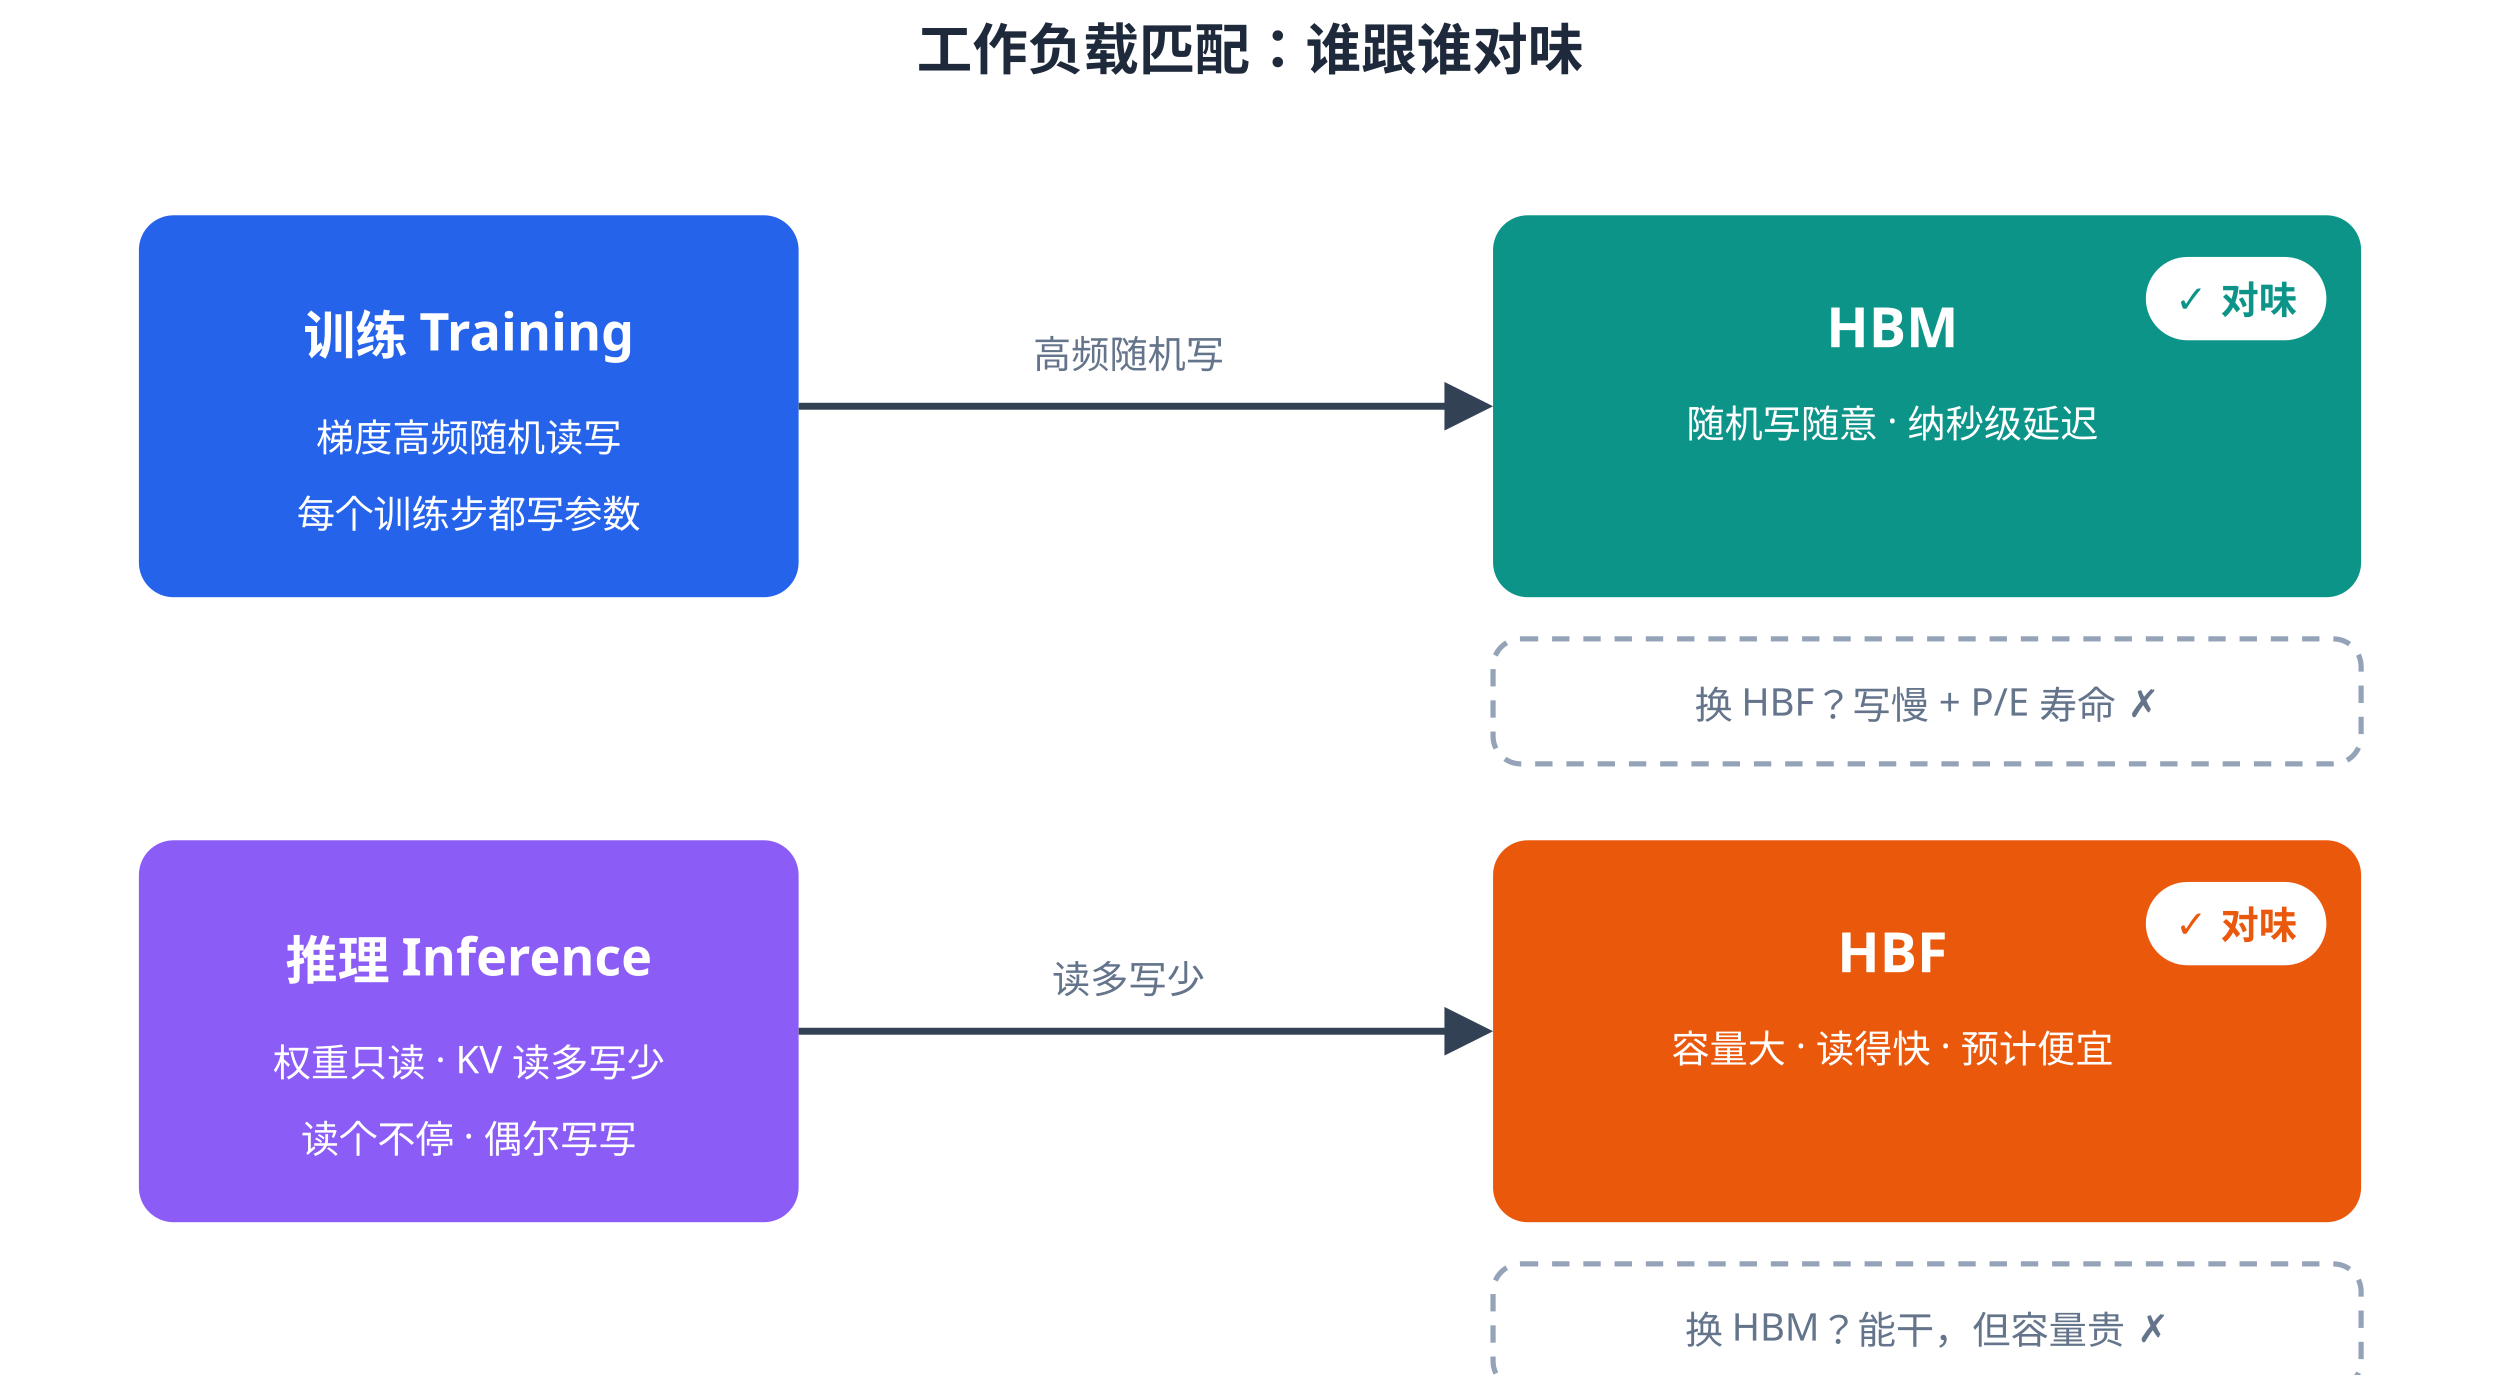
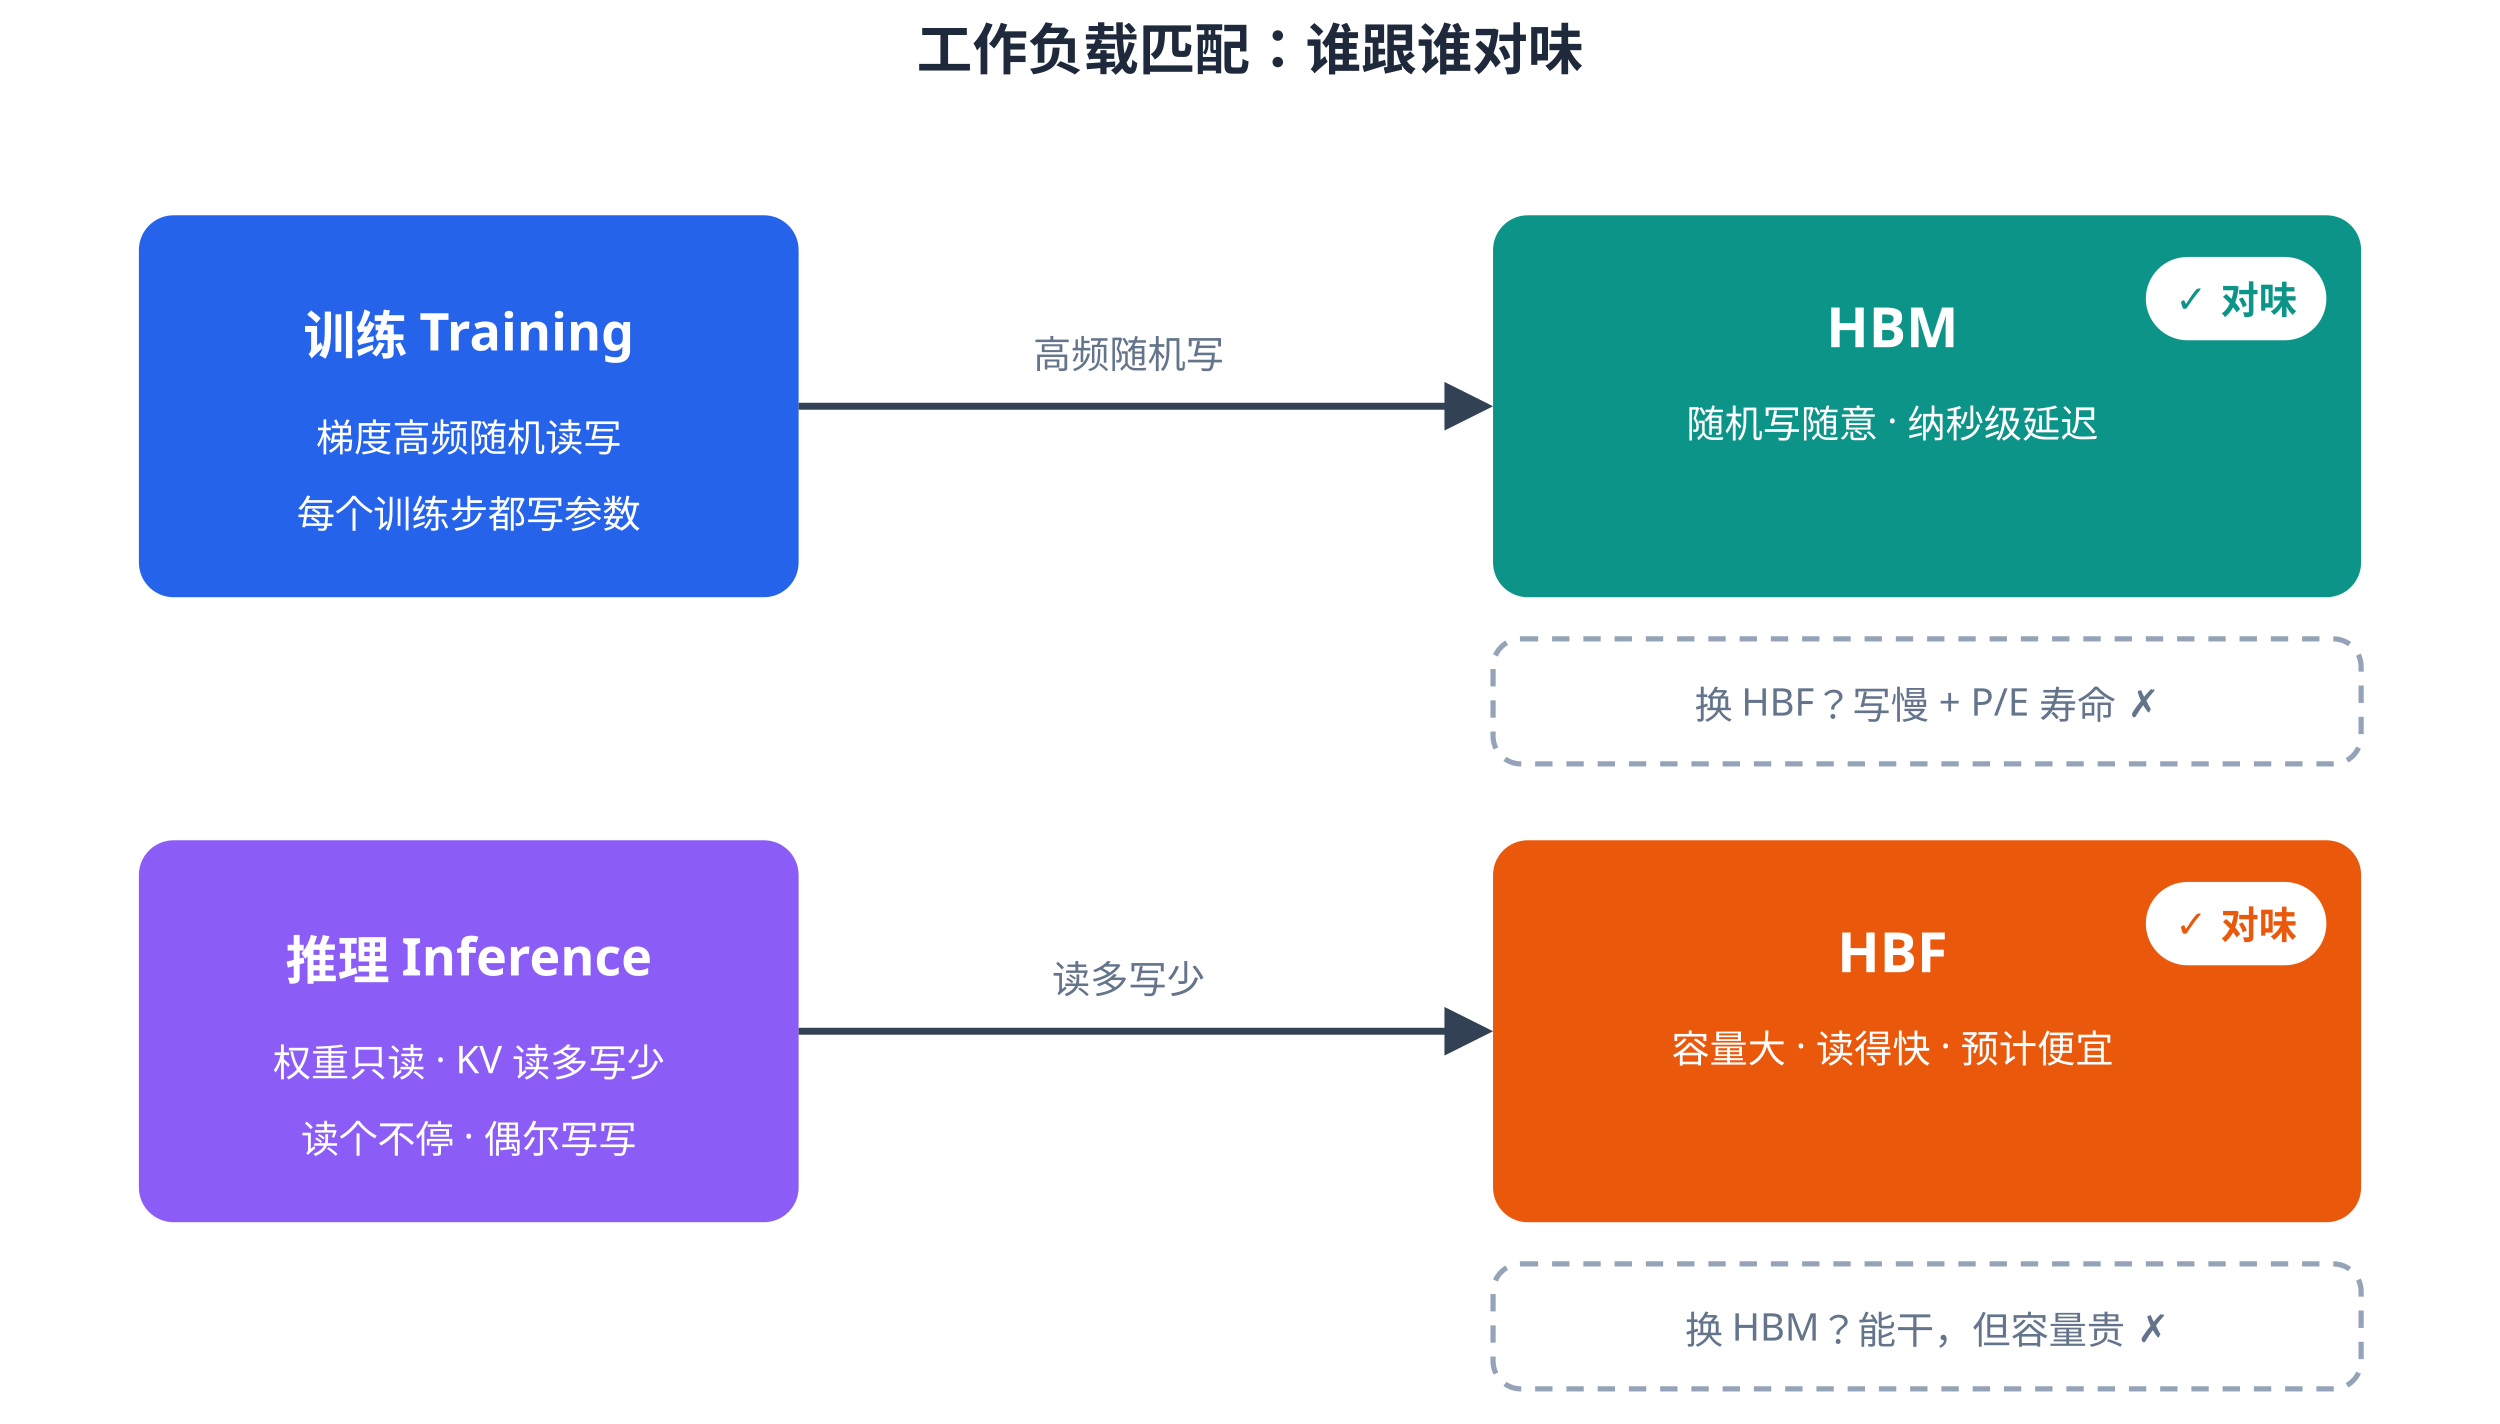
- <svg xmlns="http://www.w3.org/2000/svg" viewBox="0 8 720 396" font-family="'PingFang SC','Microsoft YaHei',sans-serif">
+ <svg xmlns="http://www.w3.org/2000/svg" viewBox="0 8 720 410" font-family="'PingFang SC','Microsoft YaHei',sans-serif">
  <rect x="0" y="0" width="720" height="420" fill="#ffffff" />
  <text x="360" y="28" text-anchor="middle" fill="#1e293b" font-size="16" font-weight="bold">工作负载匹配：谁跟谁对味</text>
  <rect x="40" y="70" width="190" height="110" rx="10" fill="#2563eb" />
  <text x="135" y="110" text-anchor="middle" fill="#ffffff" font-size="15" font-weight="bold">训练 Training</text>
  <text x="135" y="138" text-anchor="middle" fill="#ffffff" font-size="11">梯度高频随机读写</text>
  <text x="135" y="160" text-anchor="middle" fill="#ffffff" font-size="11">每个训练步都写参数</text>
  <line x1="230" y1="125" x2="420" y2="125" stroke="#334155" stroke-width="2" />
  <polygon points="430,125 416,118 416,132" fill="#334155" />
  <text x="325" y="114" text-anchor="middle" fill="#64748b" font-size="11">高频随机写</text>
  <rect x="430" y="70" width="250" height="110" rx="10" fill="#0d9488" />
  <text x="545" y="108" text-anchor="middle" fill="#ffffff" font-size="16" font-weight="bold">HBM</text>
  <text x="545" y="134" text-anchor="middle" fill="#ffffff" font-size="11">随机写随意 · 纳秒级延迟</text>
  <rect x="618" y="82" width="52" height="24" rx="12" fill="#ffffff" />
  <text x="644" y="98" text-anchor="middle" fill="#0d9488" font-size="11" font-weight="bold">✓ 对味</text>
  <rect x="430" y="192" width="250" height="36" rx="8" fill="#ffffff" stroke="#94a3b8" stroke-width="1.5" stroke-dasharray="5 4" />
  <text x="555" y="215" text-anchor="middle" fill="#64748b" font-size="11">换 HBF？写慢 + P/E 寿命 ✗</text>
  <rect x="40" y="250" width="190" height="110" rx="10" fill="#8b5cf6" />
  <text x="135" y="290" text-anchor="middle" fill="#ffffff" font-size="15" font-weight="bold">推理 Inference</text>
  <text x="135" y="318" text-anchor="middle" fill="#ffffff" font-size="11">权重只读 · KV 读多写少</text>
  <text x="135" y="340" text-anchor="middle" fill="#ffffff" font-size="11">读个不停 · 偶尔写写</text>
  <line x1="230" y1="305" x2="420" y2="305" stroke="#334155" stroke-width="2" />
  <polygon points="430,305 416,298 416,312" fill="#334155" />
  <text x="325" y="294" text-anchor="middle" fill="#64748b" font-size="11">读多写少</text>
  <rect x="430" y="250" width="250" height="110" rx="10" fill="#ea580c" />
  <text x="545" y="288" text-anchor="middle" fill="#ffffff" font-size="16" font-weight="bold">HBF</text>
  <text x="545" y="314" text-anchor="middle" fill="#ffffff" font-size="11">容量大 · 读得快 · 预计便宜</text>
  <rect x="618" y="262" width="52" height="24" rx="12" fill="#ffffff" />
  <text x="644" y="278" text-anchor="middle" fill="#ea580c" font-size="11" font-weight="bold">✓ 对味</text>
  <rect x="430" y="372" width="250" height="36" rx="8" fill="#ffffff" stroke="#94a3b8" stroke-width="1.5" stroke-dasharray="5 4" />
  <text x="555" y="395" text-anchor="middle" fill="#64748b" font-size="11">换 HBM？能干，但容量贵 ✗</text>
</svg>
